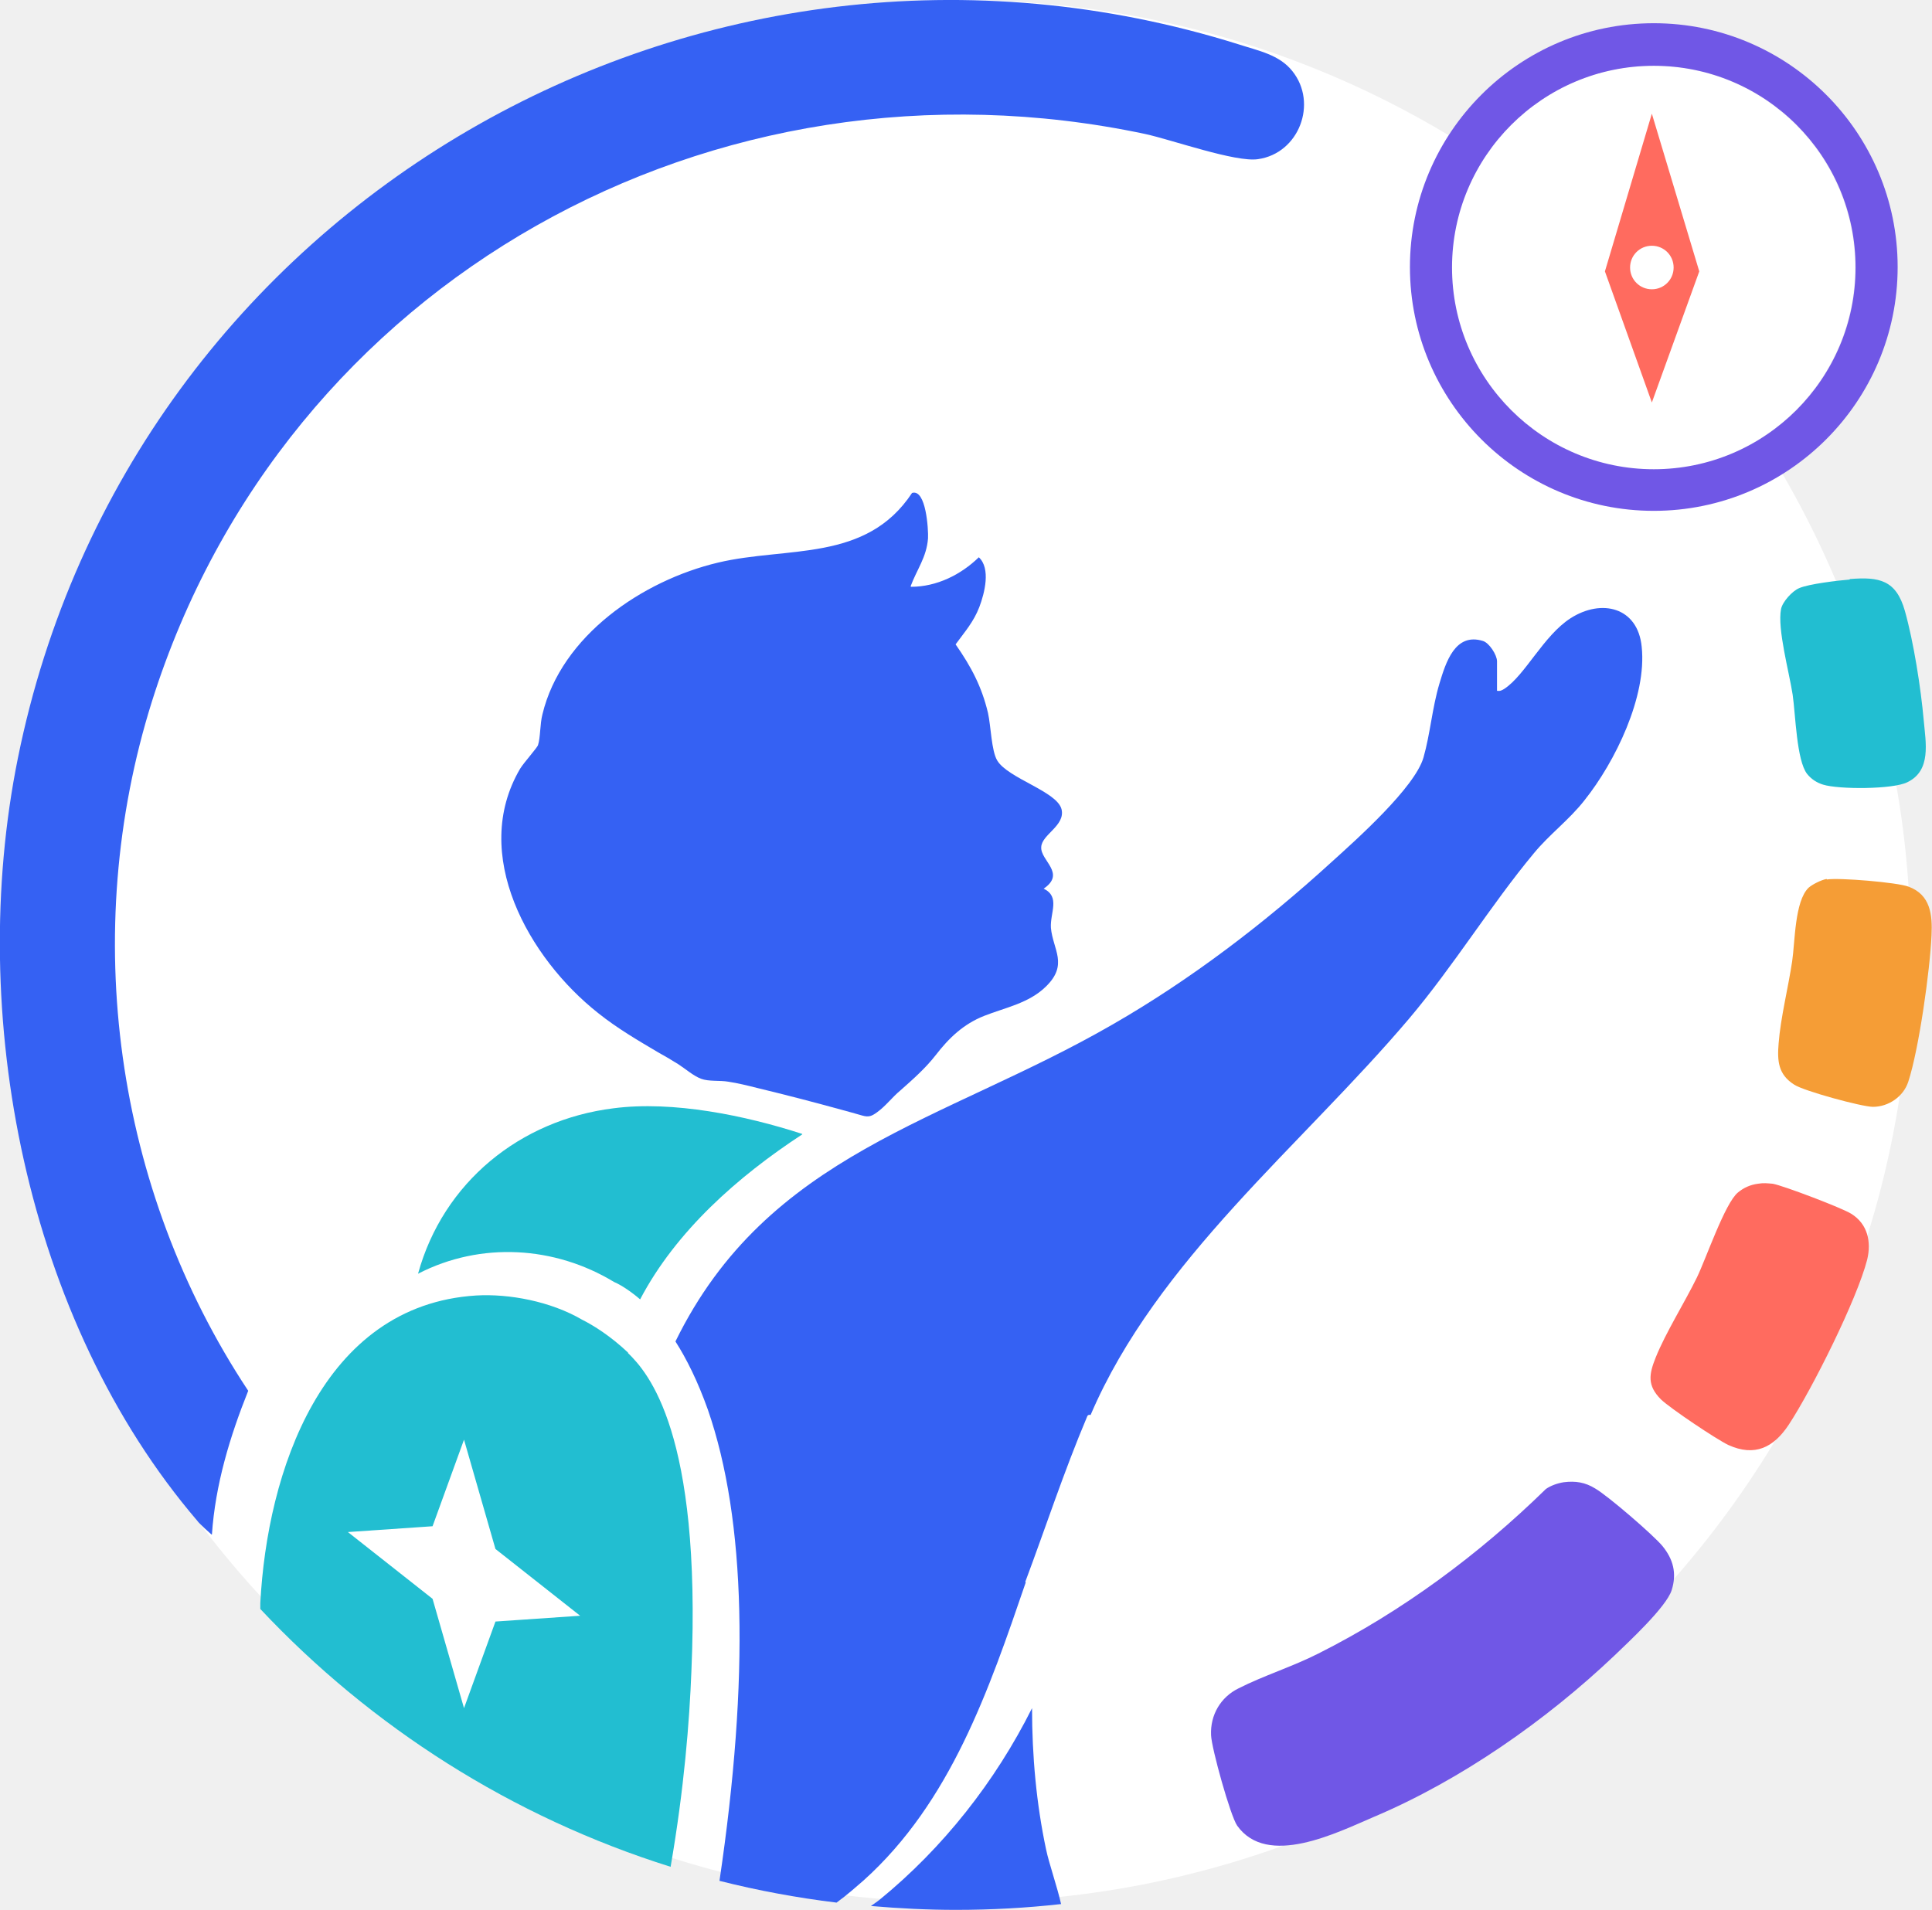
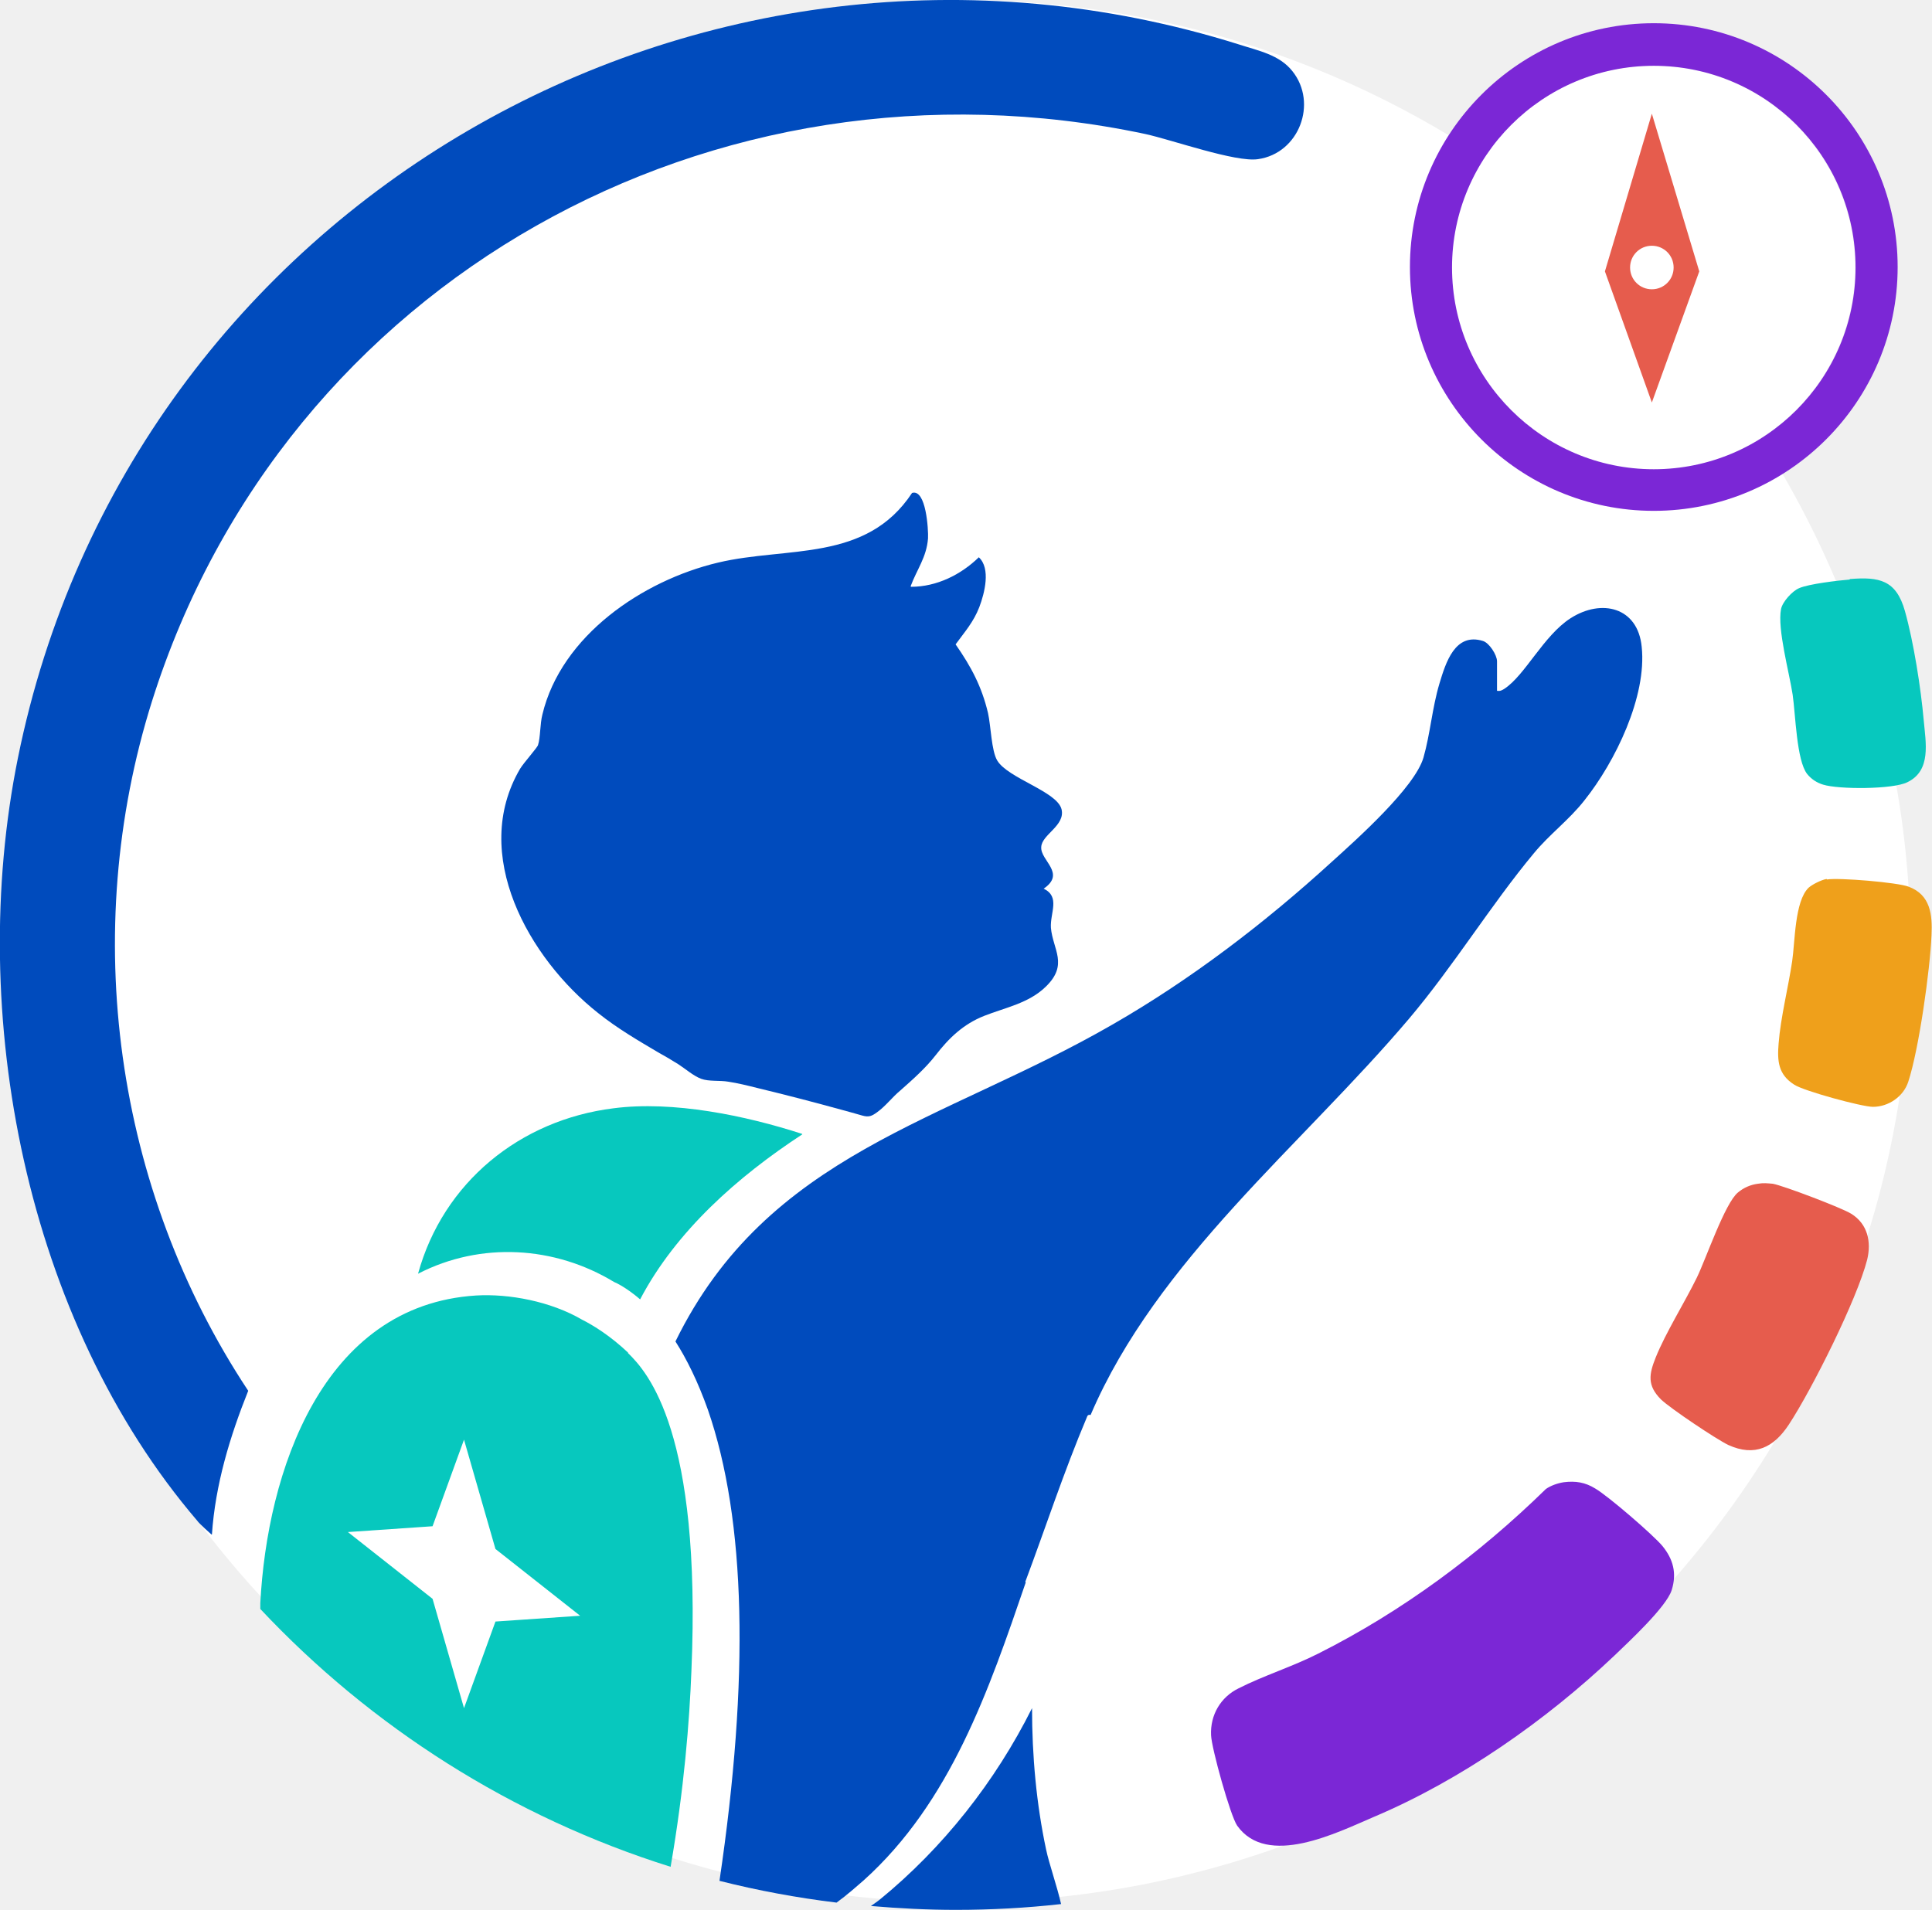
- <svg xmlns="http://www.w3.org/2000/svg" id="uuid-cde18f0e-636c-4c29-b477-c0aa1ec4b676" data-name="Layer 1" viewBox="0 0 39.93 39.48">
+ <svg xmlns="http://www.w3.org/2000/svg" id="uuid-1c5db017-3571-4a83-9f06-0851399567e7" data-name="Layer 1" viewBox="0 0 39.93 39.48">
  <defs>
    <style>
-       .uuid-c8456557-7ae3-44e6-ab56-866ff613d525 {
-         fill: #22bed1;
+       .uuid-b978f72c-bf64-4b3c-8953-ed327de5d630 {
+         fill: #7b27d6;
      }

-       .uuid-90ef12d0-4115-4dbb-9c79-f89d3fba6ddf {
-         fill: #7057e6;
+       .uuid-9d1d306b-b367-4cba-962b-1e3e87e657b7 {
+         fill: #004bbd;
      }

-       .uuid-2e0a65a8-c7f5-49be-a8ee-9cca22209961 {
+       .uuid-8f2d3eac-3f52-4b06-b6f4-31b7e61cb478 {
        fill: #fff;
      }

-       .uuid-4e25f52b-4d8f-42f8-b19f-da055148dbfa {
-         fill: #f59d36;
+       .uuid-f88fe577-6bc2-4ae8-9147-29d68765527c {
+         fill: #efa01b;
      }

-       .uuid-4ce4c21c-3242-49c6-b31c-10d293cc4dad {
-         fill: #ff6b5f;
+       .uuid-c8c00196-7332-4c6b-b2e3-8a84c10bdbdb {
+         fill: #07c8be;
      }

-       .uuid-c0ba02d1-97e5-4247-8ee0-496bd52e222b {
-         fill: #3561f3;
+       .uuid-6a029338-4fcc-48a4-a8f6-801e504e2ff3 {
+         fill: #e65c4d;
      }
    </style>
  </defs>
-   <circle class="uuid-2e0a65a8-c7f5-49be-a8ee-9cca22209961" cx="19.83" cy="19.66" r="19.66" />
-   <path class="uuid-c8456557-7ae3-44e6-ab56-866ff613d525" d="M16.58,23.44c-1.17-.38-2.67-.69-3.9-.53-1.93.24-3.52,1.53-4.04,3.42,1.3-.67,2.83-.57,4.05.17.05.02.26.12.54.36.74-1.41,2.02-2.54,3.35-3.41Z" />
-   <path class="uuid-c0ba02d1-97e5-4247-8ee0-496bd52e222b" d="M4.37,31.72s-.26-.23-.29-.28C.53,27.29-.7,20.96.37,15.67,2.68,4.24,14.47-2.58,25.61.92c.4.13.83.21,1.1.55.53.66.14,1.7-.71,1.82-.46.07-1.78-.4-2.33-.52C14.75.88,5.88,5.8,3.14,14.5c-1.5,4.78-.77,10.08,1.99,14.25-.38.95-.68,1.94-.75,2.97Z" />
+   <circle class="uuid-8f2d3eac-3f52-4b06-b6f4-31b7e61cb478" cx="19.83" cy="19.66" r="19.66" />
+   <path class="uuid-c8c00196-7332-4c6b-b2e3-8a84c10bdbdb" d="M16.58,23.44c-1.17-.38-2.67-.69-3.9-.53-1.93.24-3.52,1.53-4.04,3.42,1.3-.67,2.83-.57,4.05.17.05.02.26.12.54.36.74-1.41,2.02-2.54,3.35-3.41Z" />
+   <path class="uuid-9d1d306b-b367-4cba-962b-1e3e87e657b7" d="M4.37,31.72s-.26-.23-.29-.28C.53,27.29-.7,20.96.37,15.67,2.68,4.24,14.47-2.58,25.61.92c.4.13.83.21,1.1.55.53.66.14,1.7-.71,1.82-.46.07-1.78-.4-2.33-.52C14.75.88,5.88,5.8,3.14,14.5c-1.5,4.78-.77,10.08,1.99,14.25-.38.95-.68,1.94-.75,2.97Z" />
  <g>
-     <path class="uuid-90ef12d0-4115-4dbb-9c79-f89d3fba6ddf" d="M32.32,30.64c.24-.03.44,0,.65.13.26.15,1.2.96,1.39,1.19.22.27.3.56.19.91s-.9,1.08-1.18,1.35c-1.41,1.34-3.18,2.58-4.98,3.34-.77.33-2.2,1.05-2.82.18-.14-.2-.53-1.6-.54-1.87-.02-.42.2-.79.57-.97.51-.26,1.12-.45,1.65-.72,1.73-.87,3.32-2.05,4.7-3.4.1-.07.24-.12.37-.14Z" />
-     <path class="uuid-4ce4c21c-3242-49c6-b31c-10d293cc4dad" d="M36.33,24.47c.12-.02.19-.01.31,0,.22.04,1.43.5,1.62.62.34.21.42.58.33.95-.21.82-1.14,2.68-1.62,3.41-.31.47-.7.67-1.25.42-.25-.12-1.19-.75-1.39-.94-.29-.29-.25-.52-.11-.87.21-.52.59-1.12.85-1.65.19-.39.58-1.54.85-1.76.12-.1.26-.16.41-.18Z" />
-     <path class="uuid-4e25f52b-4d8f-42f8-b19f-da055148dbfa" d="M37.76,18.18c.25-.04,1.46.06,1.69.15.45.17.49.58.47,1-.03.72-.26,2.36-.48,3.03-.1.31-.41.52-.73.52-.23,0-1.44-.33-1.63-.46-.33-.21-.35-.49-.32-.85.04-.53.2-1.16.28-1.7.06-.4.05-1.24.34-1.52.08-.07.26-.16.37-.18Z" />
-     <path class="uuid-c8456557-7ae3-44e6-ab56-866ff613d525" d="M38.23,11.97c.61-.05.96.02,1.14.66s.33,1.59.39,2.27c.04.45.16,1.03-.34,1.27-.3.15-1.42.15-1.74.05-.13-.04-.24-.11-.33-.22-.22-.28-.24-1.23-.3-1.64-.07-.46-.32-1.36-.24-1.77.03-.15.23-.37.37-.43.2-.09.81-.16,1.05-.18Z" />
+     <path class="uuid-b978f72c-bf64-4b3c-8953-ed327de5d630" d="M32.32,30.64c.24-.03.44,0,.65.13.26.15,1.2.96,1.39,1.19.22.27.3.56.19.91s-.9,1.08-1.18,1.35c-1.41,1.34-3.18,2.58-4.98,3.34-.77.33-2.2,1.05-2.82.18-.14-.2-.53-1.6-.54-1.87-.02-.42.2-.79.57-.97.51-.26,1.12-.45,1.65-.72,1.73-.87,3.32-2.05,4.7-3.4.1-.07.24-.12.37-.14Z" />
+     <path class="uuid-6a029338-4fcc-48a4-a8f6-801e504e2ff3" d="M36.33,24.47c.12-.02.19-.01.31,0,.22.04,1.43.5,1.62.62.34.21.42.58.33.95-.21.82-1.14,2.68-1.62,3.41-.31.47-.7.67-1.25.42-.25-.12-1.19-.75-1.39-.94-.29-.29-.25-.52-.11-.87.21-.52.59-1.12.85-1.65.19-.39.58-1.54.85-1.76.12-.1.26-.16.41-.18Z" />
+     <path class="uuid-f88fe577-6bc2-4ae8-9147-29d68765527c" d="M37.76,18.18c.25-.04,1.46.06,1.69.15.45.17.49.58.47,1-.03.72-.26,2.36-.48,3.03-.1.31-.41.52-.73.52-.23,0-1.44-.33-1.63-.46-.33-.21-.35-.49-.32-.85.04-.53.2-1.16.28-1.7.06-.4.05-1.24.34-1.52.08-.07.26-.16.37-.18Z" />
+     <path class="uuid-c8c00196-7332-4c6b-b2e3-8a84c10bdbdb" d="M38.23,11.97c.61-.05.96.02,1.14.66s.33,1.59.39,2.27c.04.45.16,1.03-.34,1.27-.3.15-1.42.15-1.74.05-.13-.04-.24-.11-.33-.22-.22-.28-.24-1.23-.3-1.64-.07-.46-.32-1.36-.24-1.77.03-.15.23-.37.37-.43.2-.09.81-.16,1.05-.18Z" />
  </g>
-   <circle class="uuid-2e0a65a8-c7f5-49be-a8ee-9cca22209961" cx="34.17" cy="5.53" r="4.17" />
-   <path class="uuid-90ef12d0-4115-4dbb-9c79-f89d3fba6ddf" d="M39.22,5.52c0,2.78-2.26,5.04-5.04,5.04s-5.04-2.26-5.04-5.04S31.4.48,34.18.48s5.04,2.26,5.04,5.04ZM38.35,5.53c0-2.31-1.87-4.17-4.17-4.17s-4.17,1.87-4.17,4.17,1.87,4.17,4.17,4.17,4.17-1.87,4.17-4.17Z" />
-   <path class="uuid-4ce4c21c-3242-49c6-b31c-10d293cc4dad" d="M34.14,2.35l-.97,3.26.97,2.71.98-2.71-.98-3.26ZM34.14,5.98c-.25,0-.45-.2-.45-.45s.2-.45.45-.45.45.2.45.45-.2.45-.45.45Z" />
-   <path class="uuid-c8456557-7ae3-44e6-ab56-866ff613d525" d="M12.98,27.96c-.36-.34-.71-.56-.95-.68h0c-.65-.38-1.51-.54-2.19-.5-3.19.2-4.32,3.66-4.46,6.36,0,.04,0,.08,0,.12,2.29,2.44,5.2,4.3,8.48,5.33.28-1.62.39-3.01.43-4.05.21-4.93-.9-6.17-1.31-6.57ZM10.24,33.52l-.65,1.79-.65-2.26-1.75-1.38,1.75-.12.65-1.79.65,2.26,1.75,1.38-1.75.12Z" />
-   <path class="uuid-c0ba02d1-97e5-4247-8ee0-496bd52e222b" d="M18.83,12.13c.53,0,1.03-.25,1.4-.61.25.23.12.74.01,1.03-.12.31-.3.51-.49.77.32.46.54.87.67,1.42.06.27.07.78.19.98.22.37,1.24.64,1.33,1.01.08.34-.41.52-.42.78-.02.28.52.54.05.86.35.17.13.5.15.81.04.45.37.76-.11,1.22-.35.34-.84.43-1.27.6s-.73.46-1,.81c-.21.27-.47.5-.73.73-.17.14-.3.32-.48.45-.11.08-.17.11-.31.07-.14-.04-.28-.08-.43-.12-.58-.16-1.16-.31-1.74-.45-.2-.05-.4-.1-.6-.13-.17-.03-.4,0-.56-.06s-.33-.21-.47-.3c-.13-.08-.26-.16-.39-.23-.44-.26-.87-.51-1.27-.83-1.43-1.13-2.65-3.28-1.61-5.05.08-.13.36-.44.37-.49.05-.15.04-.44.09-.63.39-1.63,2.07-2.77,3.63-3.14,1.43-.34,3.06,0,4.01-1.44.29-.09.34.76.33.94-.03.39-.23.64-.36.99Z" />
-   <path class="uuid-c0ba02d1-97e5-4247-8ee0-496bd52e222b" d="M21.33,35.31c-.76,1.52-1.84,2.89-3.15,3.96-.05.04-.11.08-.18.13.58.05,1.17.08,1.76.08.73,0,1.46-.04,2.17-.12-.08-.36-.25-.84-.31-1.13-.2-.94-.29-1.93-.29-2.92Z" />
-   <path class="uuid-c0ba02d1-97e5-4247-8ee0-496bd52e222b" d="M21.19,32.7c.42-1.12.79-2.26,1.28-3.42.01-.03.04-.04.07-.03,1.37-3.2,4.36-5.57,6.58-8.19.93-1.1,1.69-2.35,2.58-3.42.32-.39.74-.7,1.05-1.1.63-.79,1.29-2.14,1.18-3.17-.08-.82-.83-1-1.47-.59-.56.36-.94,1.18-1.37,1.46-.05.03-.08.05-.15.04v-.61c0-.13-.16-.38-.29-.42-.58-.18-.77.45-.9.88-.15.5-.19,1.04-.33,1.53-.18.62-1.38,1.69-1.9,2.16-1.38,1.26-2.91,2.43-4.53,3.36-3.5,2.02-7.12,2.65-9.03,6.55.23.36.46.82.67,1.41.79,2.28.86,5.56.24,9.74.79.2,1.6.35,2.42.45.22-.16.41-.33.56-.46,1.8-1.62,2.59-3.94,3.35-6.16Z" />
+   <circle class="uuid-8f2d3eac-3f52-4b06-b6f4-31b7e61cb478" cx="34.17" cy="5.53" r="4.17" />
+   <path class="uuid-b978f72c-bf64-4b3c-8953-ed327de5d630" d="M39.22,5.52c0,2.78-2.26,5.04-5.04,5.04s-5.04-2.26-5.04-5.04S31.4.48,34.18.48s5.04,2.26,5.04,5.04ZM38.35,5.53c0-2.31-1.87-4.17-4.17-4.17s-4.17,1.87-4.17,4.17,1.87,4.17,4.17,4.17,4.17-1.87,4.17-4.17Z" />
+   <path class="uuid-6a029338-4fcc-48a4-a8f6-801e504e2ff3" d="M34.14,2.35l-.97,3.26.97,2.71.98-2.71-.98-3.26ZM34.14,5.98c-.25,0-.45-.2-.45-.45s.2-.45.45-.45.45.2.45.45-.2.45-.45.45Z" />
+   <path class="uuid-c8c00196-7332-4c6b-b2e3-8a84c10bdbdb" d="M12.98,27.96c-.36-.34-.71-.56-.95-.68h0c-.65-.38-1.51-.54-2.19-.5-3.19.2-4.32,3.66-4.46,6.36,0,.04,0,.08,0,.12,2.29,2.44,5.2,4.3,8.48,5.33.28-1.62.39-3.01.43-4.05.21-4.93-.9-6.17-1.31-6.57ZM10.24,33.52l-.65,1.79-.65-2.26-1.75-1.38,1.75-.12.65-1.79.65,2.26,1.75,1.38-1.75.12Z" />
+   <path class="uuid-9d1d306b-b367-4cba-962b-1e3e87e657b7" d="M18.83,12.13c.53,0,1.03-.25,1.4-.61.25.23.12.74.01,1.03-.12.31-.3.51-.49.77.32.46.54.87.67,1.42.06.27.07.78.19.98.22.37,1.24.64,1.33,1.01.08.34-.41.52-.42.78-.02.28.52.54.05.86.35.17.13.5.15.81.04.45.37.76-.11,1.22-.35.34-.84.43-1.27.6s-.73.46-1,.81c-.21.27-.47.5-.73.73-.17.14-.3.32-.48.45-.11.08-.17.11-.31.07-.14-.04-.28-.08-.43-.12-.58-.16-1.16-.31-1.74-.45-.2-.05-.4-.1-.6-.13-.17-.03-.4,0-.56-.06s-.33-.21-.47-.3c-.13-.08-.26-.16-.39-.23-.44-.26-.87-.51-1.27-.83-1.43-1.13-2.65-3.28-1.61-5.05.08-.13.36-.44.37-.49.05-.15.04-.44.09-.63.39-1.63,2.07-2.77,3.63-3.14,1.43-.34,3.06,0,4.01-1.44.29-.09.34.76.33.94-.03.39-.23.64-.36.99Z" />
+   <path class="uuid-9d1d306b-b367-4cba-962b-1e3e87e657b7" d="M21.33,35.31c-.76,1.52-1.84,2.89-3.15,3.96-.05.04-.11.08-.18.13.58.05,1.17.08,1.76.08.73,0,1.46-.04,2.17-.12-.08-.36-.25-.84-.31-1.13-.2-.94-.29-1.93-.29-2.92Z" />
+   <path class="uuid-9d1d306b-b367-4cba-962b-1e3e87e657b7" d="M21.19,32.7c.42-1.12.79-2.26,1.28-3.42.01-.03.04-.04.07-.03,1.37-3.2,4.36-5.57,6.58-8.19.93-1.1,1.69-2.35,2.58-3.42.32-.39.74-.7,1.05-1.1.63-.79,1.29-2.14,1.18-3.17-.08-.82-.83-1-1.47-.59-.56.36-.94,1.18-1.37,1.46-.05.03-.08.05-.15.04v-.61c0-.13-.16-.38-.29-.42-.58-.18-.77.45-.9.88-.15.5-.19,1.04-.33,1.53-.18.62-1.38,1.69-1.9,2.16-1.38,1.26-2.91,2.43-4.53,3.36-3.5,2.02-7.12,2.65-9.03,6.55.23.36.46.82.67,1.41.79,2.28.86,5.56.24,9.74.79.2,1.6.35,2.42.45.22-.16.41-.33.56-.46,1.8-1.62,2.59-3.94,3.35-6.16Z" />
</svg>
